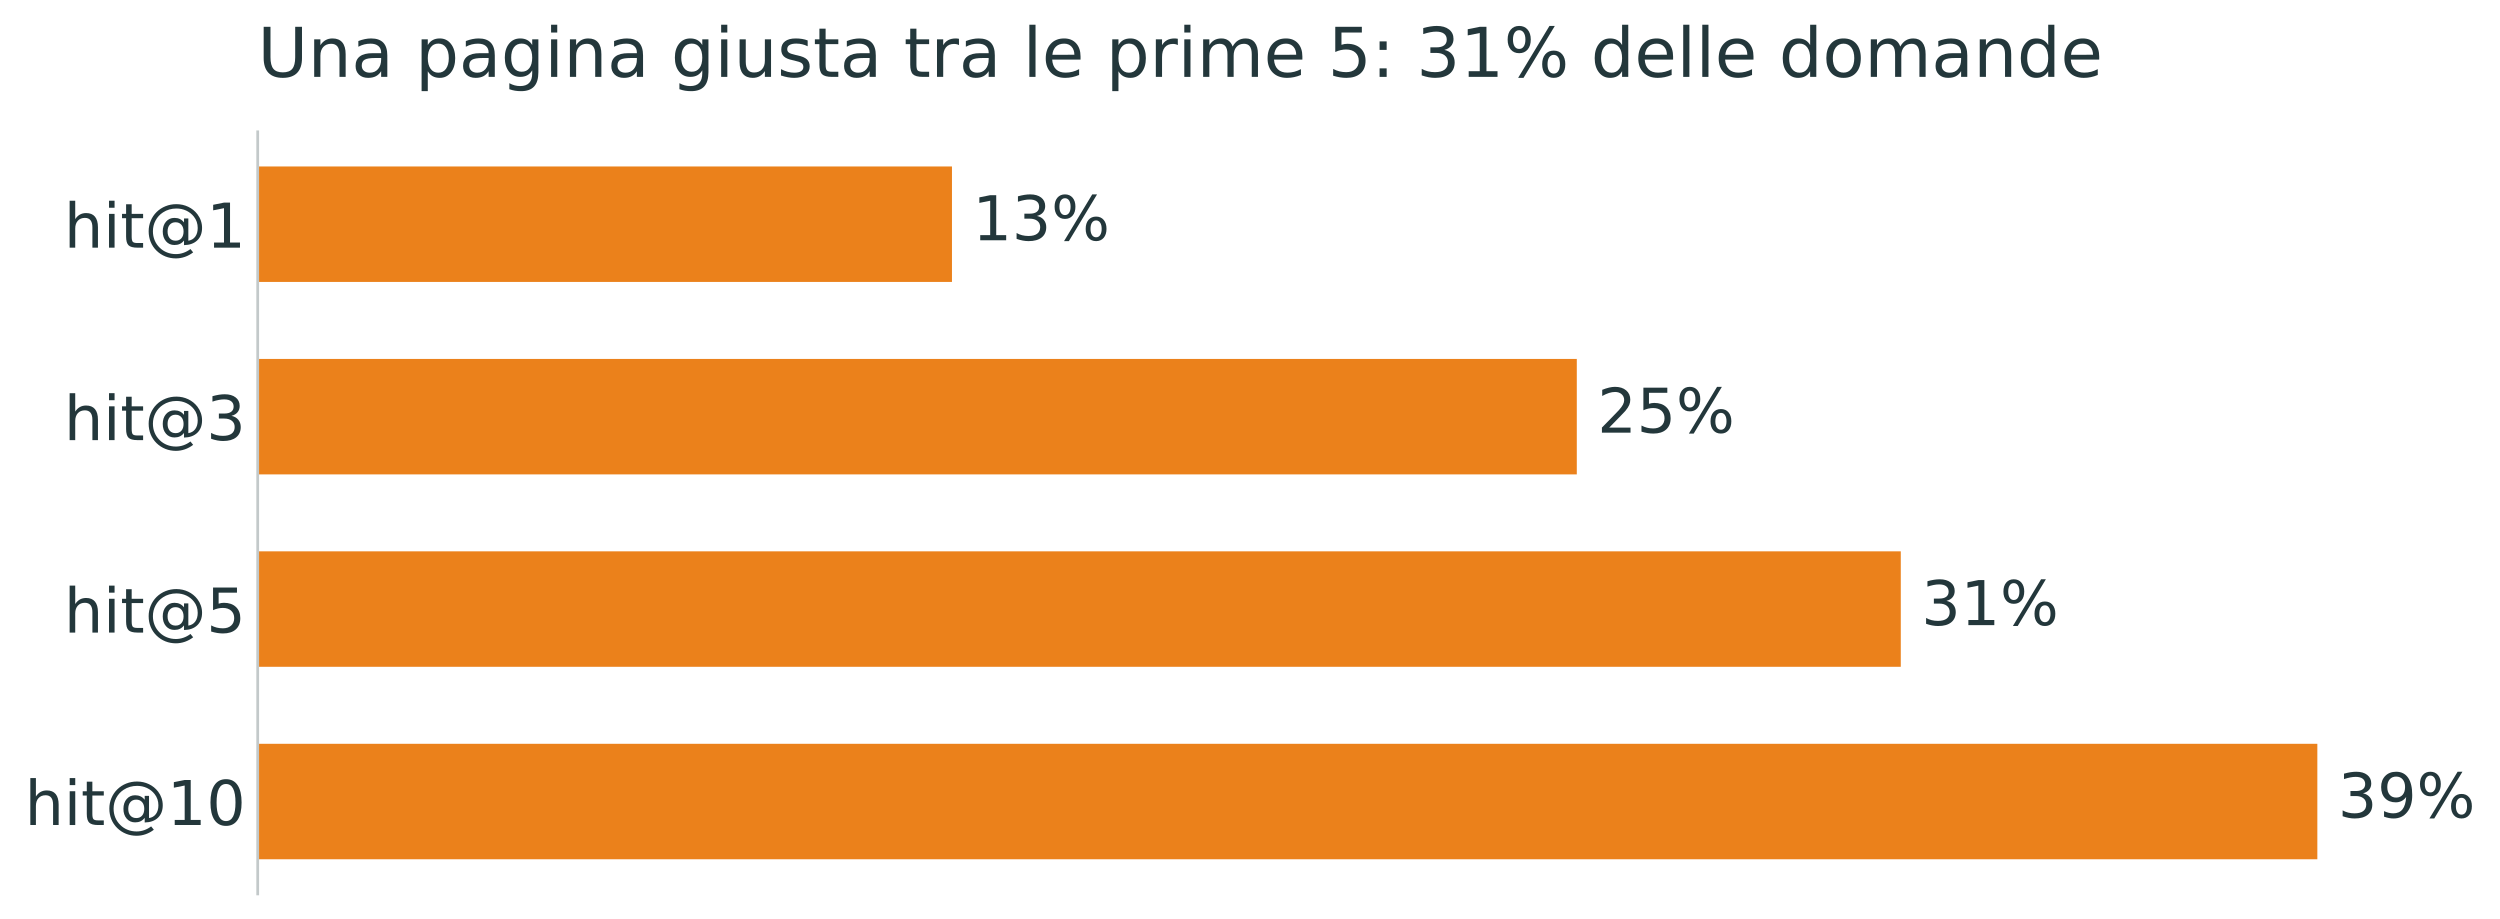
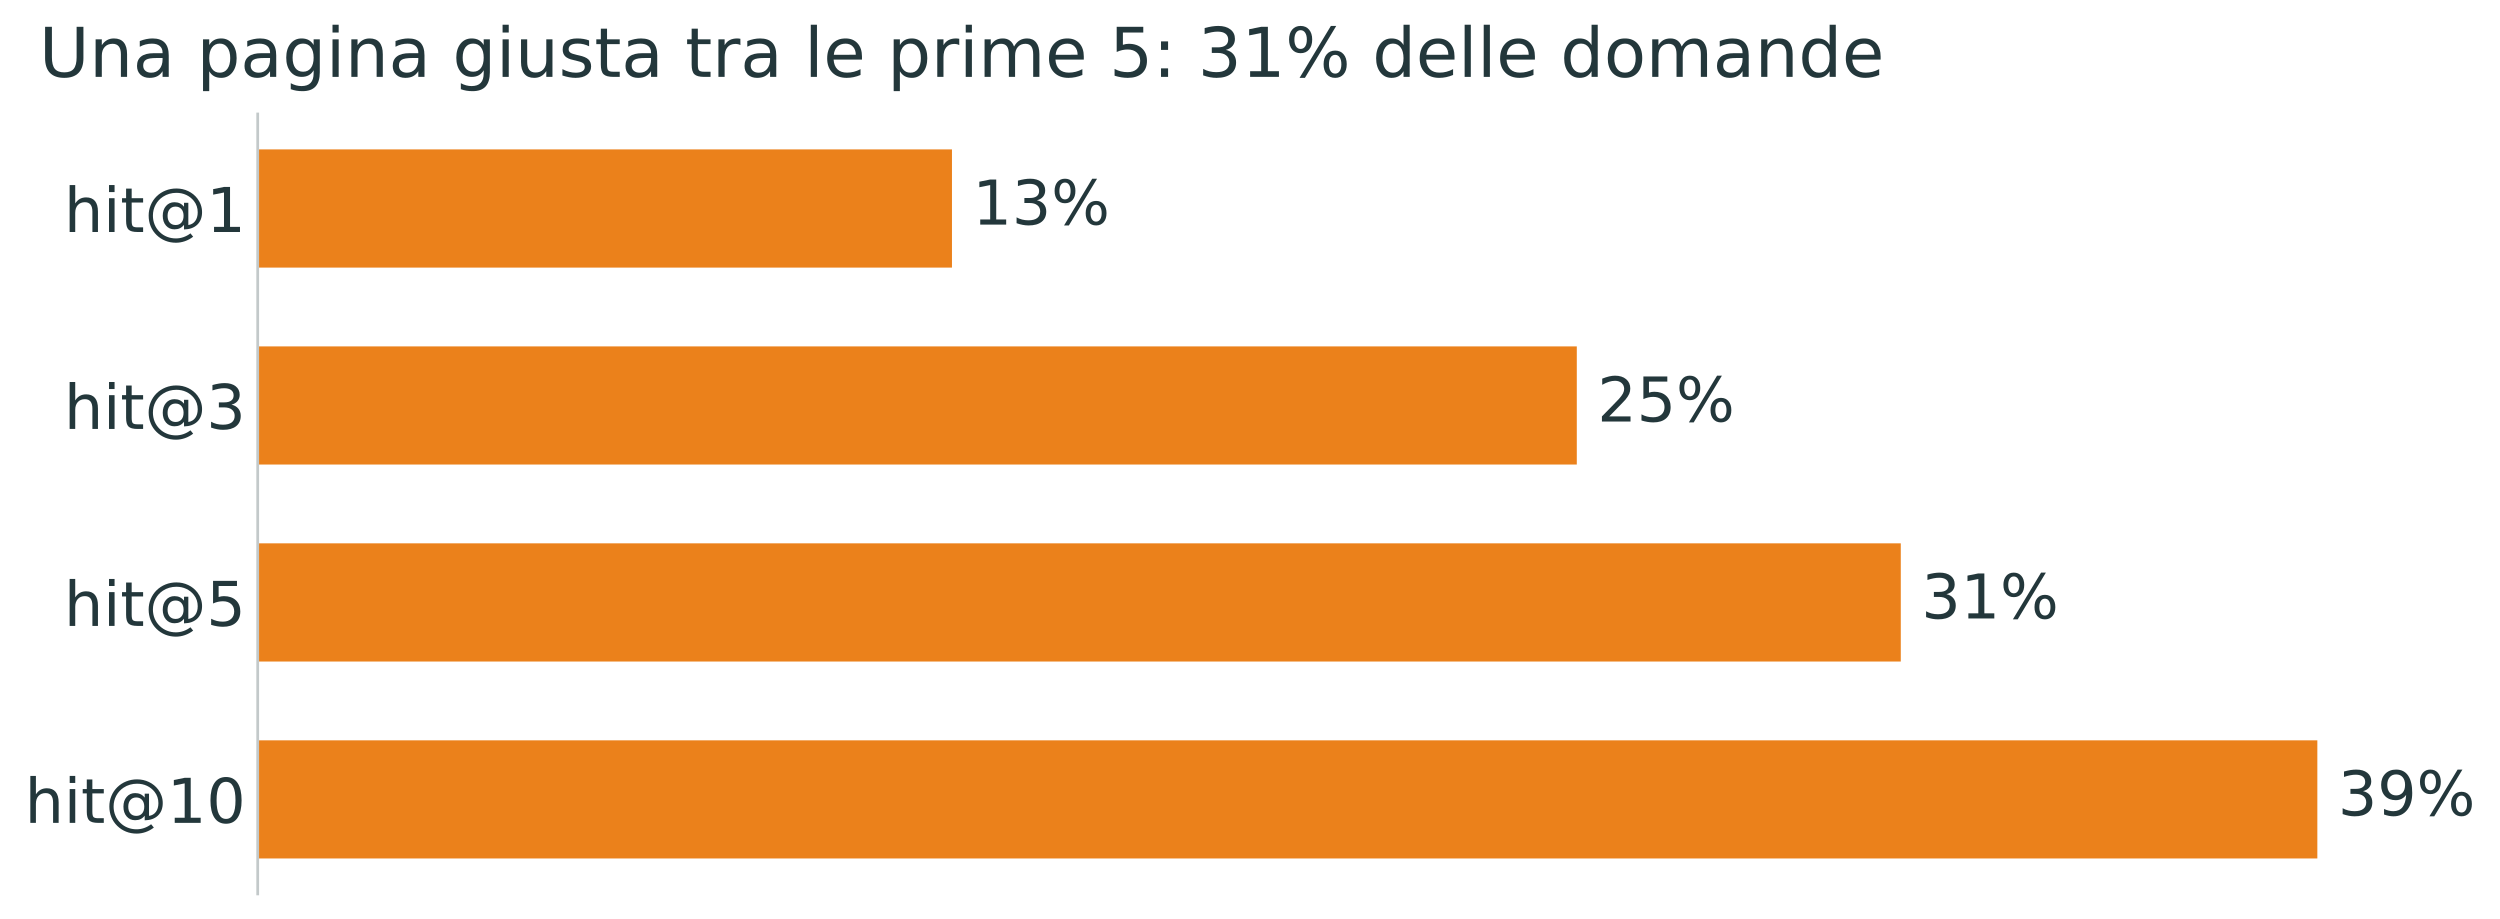
<svg xmlns="http://www.w3.org/2000/svg" xmlns:xlink="http://www.w3.org/1999/xlink" width="728.244pt" height="267.6pt" viewBox="0 0 728.244 267.6" version="1.1">
  <defs>
    <style type="text/css">*{stroke-linejoin: round; stroke-linecap: butt}</style>
  </defs>
  <g id="figure_1">
    <g id="patch_1">
      <path d="M 0 267.6  L 728.244 267.6  L 728.244 0  L 0 0  L 0 267.6  z " style="fill: none" />
    </g>
    <g id="axes_1">
      <g id="patch_2">
-         <path d="M 75.07 260.4  L 705.034 260.4  L 705.034 38.397  L 75.07 38.397  L 75.07 260.4  z " style="fill: none" />
+         <path d="M 75.07 260.4  L 705.034 260.4  L 705.034 33.202  L 75.07 33.202  L 75.07 260.4  z " style="fill: none" />
      </g>
      <g id="patch_3">
-         <path d="M 75.07 48.488  L 277.306 48.488  L 277.306 82.125  L 75.07 82.125  z " clip-path="url(#p93d5235fb7)" style="fill: #eb811b" />
+         <path d="M 75.07 43.529  L 277.306 43.529  L 277.306 77.953  L 75.07 77.953  z " clip-path="url(#p73df238c84)" style="fill: #eb811b" />
      </g>
      <g id="patch_4">
-         <path d="M 75.07 104.549  L 459.318 104.549  L 459.318 138.186  L 75.07 138.186  z " clip-path="url(#p93d5235fb7)" style="fill: #eb811b" />
+         <path d="M 75.07 100.902  L 459.318 100.902  L 459.318 135.326  L 75.07 135.326  z " clip-path="url(#p73df238c84)" style="fill: #eb811b" />
      </g>
      <g id="patch_5">
-         <path d="M 75.07 160.61  L 553.694 160.61  L 553.694 194.247  L 75.07 194.247  z " clip-path="url(#p93d5235fb7)" style="fill: #eb811b" />
+         <path d="M 75.07 158.275  L 553.694 158.275  L 553.694 192.699  L 75.07 192.699  z " clip-path="url(#p73df238c84)" style="fill: #eb811b" />
      </g>
      <g id="patch_6">
-         <path d="M 75.07 216.672  L 675.036 216.672  L 675.036 250.308  L 75.07 250.308  z " clip-path="url(#p93d5235fb7)" style="fill: #eb811b" />
+         <path d="M 75.07 215.649  L 675.036 215.649  L 675.036 250.072  L 75.07 250.072  z " clip-path="url(#p73df238c84)" style="fill: #eb811b" />
      </g>
      <g id="matplotlib.axis_1">
        <g id="ytick_1">
          <g id="line2d_1" />
          <g id="text_1">
-             <g style="fill: #23373b" transform="translate(18.6525 72.14488) scale(0.18 -0.18)">
+             <g style="fill: #23373b" transform="translate(18.6525 67.57972) scale(0.18 -0.18)">
              <defs>
                <path id="DejaVuSans-4b" d="M 3513 2113  L 3513 0  L 2938 0  L 2938 2094  Q 2938 2591 2744 2837  Q 2550 3084 2163 3084  Q 1697 3084 1428 2787  Q 1159 2491 1159 1978  L 1159 0  L 581 0  L 581 4863  L 1159 4863  L 1159 2956  Q 1366 3272 1645 3428  Q 1925 3584 2291 3584  Q 2894 3584 3203 3211  Q 3513 2838 3513 2113  z " transform="scale(0.015625)" />
                <path id="DejaVuSans-4c" d="M 603 3500  L 1178 3500  L 1178 0  L 603 0  L 603 3500  z M 603 4863  L 1178 4863  L 1178 4134  L 603 4134  L 603 4863  z " transform="scale(0.015625)" />
                <path id="DejaVuSans-57" d="M 1172 4494  L 1172 3500  L 2356 3500  L 2356 3053  L 1172 3053  L 1172 1153  Q 1172 725 1289 603  Q 1406 481 1766 481  L 2356 481  L 2356 0  L 1766 0  Q 1100 0 847 248  Q 594 497 594 1153  L 594 3053  L 172 3053  L 172 3500  L 594 3500  L 594 4494  L 1172 4494  z " transform="scale(0.015625)" />
                <path id="DejaVuSans-23" d="M 2381 1678  Q 2381 1231 2603 976  Q 2825 722 3213 722  Q 3597 722 3817 978  Q 4038 1234 4038 1678  Q 4038 2116 3813 2373  Q 3588 2631 3206 2631  Q 2828 2631 2604 2375  Q 2381 2119 2381 1678  z M 4084 744  Q 3897 503 3655 389  Q 3413 275 3091 275  Q 2553 275 2217 664  Q 1881 1053 1881 1678  Q 1881 2303 2218 2693  Q 2556 3084 3091 3084  Q 3413 3084 3656 2967  Q 3900 2850 4084 2613  L 4084 3022  L 4531 3022  L 4531 722  Q 4988 791 5245 1139  Q 5503 1488 5503 2041  Q 5503 2375 5404 2669  Q 5306 2963 5106 3213  Q 4781 3622 4314 3839  Q 3847 4056 3297 4056  Q 2913 4056 2559 3954  Q 2206 3853 1906 3653  Q 1416 3334 1139 2817  Q 863 2300 863 1697  Q 863 1200 1042 765  Q 1222 331 1563 0  Q 1891 -325 2322 -495  Q 2753 -666 3244 -666  Q 3647 -666 4036 -530  Q 4425 -394 4750 -141  L 5031 -488  Q 4641 -791 4180 -952  Q 3719 -1113 3244 -1113  Q 2666 -1113 2153 -908  Q 1641 -703 1241 -313  Q 841 78 631 592  Q 422 1106 422 1697  Q 422 2266 634 2781  Q 847 3297 1241 3688  Q 1644 4084 2172 4295  Q 2700 4506 3291 4506  Q 3953 4506 4520 4234  Q 5088 3963 5472 3463  Q 5706 3156 5829 2797  Q 5953 2438 5953 2053  Q 5953 1231 5456 756  Q 4959 281 4084 263  L 4084 744  z " transform="scale(0.015625)" />
                <path id="DejaVuSans-14" d="M 794 531  L 1825 531  L 1825 4091  L 703 3866  L 703 4441  L 1819 4666  L 2450 4666  L 2450 531  L 3481 531  L 3481 0  L 794 0  L 794 531  z " transform="scale(0.015625)" />
              </defs>
              <use xlink:href="#DejaVuSans-4b" />
              <use xlink:href="#DejaVuSans-4c" transform="translate(63.375 0)" />
              <use xlink:href="#DejaVuSans-57" transform="translate(91.15625 0)" />
              <use xlink:href="#DejaVuSans-23" transform="translate(130.3594 0)" />
              <use xlink:href="#DejaVuSans-14" transform="translate(230.3594 0)" />
            </g>
          </g>
        </g>
        <g id="ytick_2">
          <g id="line2d_2" />
          <g id="text_2">
-             <g style="fill: #23373b" transform="translate(18.6525 128.2062) scale(0.18 -0.18)">
+             <g style="fill: #23373b" transform="translate(18.6525 124.9528) scale(0.18 -0.18)">
              <defs>
                <path id="DejaVuSans-16" d="M 2597 2516  Q 3050 2419 3304 2112  Q 3559 1806 3559 1356  Q 3559 666 3084 287  Q 2609 -91 1734 -91  Q 1441 -91 1130 -33  Q 819 25 488 141  L 488 750  Q 750 597 1062 519  Q 1375 441 1716 441  Q 2309 441 2620 675  Q 2931 909 2931 1356  Q 2931 1769 2642 2001  Q 2353 2234 1838 2234  L 1294 2234  L 1294 2753  L 1863 2753  Q 2328 2753 2575 2939  Q 2822 3125 2822 3475  Q 2822 3834 2567 4026  Q 2313 4219 1838 4219  Q 1578 4219 1281 4162  Q 984 4106 628 3988  L 628 4550  Q 988 4650 1302 4700  Q 1616 4750 1894 4750  Q 2613 4750 3031 4423  Q 3450 4097 3450 3541  Q 3450 3153 3228 2886  Q 3006 2619 2597 2516  z " transform="scale(0.015625)" />
              </defs>
              <use xlink:href="#DejaVuSans-4b" />
              <use xlink:href="#DejaVuSans-4c" transform="translate(63.375 0)" />
              <use xlink:href="#DejaVuSans-57" transform="translate(91.15625 0)" />
              <use xlink:href="#DejaVuSans-23" transform="translate(130.3594 0)" />
              <use xlink:href="#DejaVuSans-16" transform="translate(230.3594 0)" />
            </g>
          </g>
        </g>
        <g id="ytick_3">
          <g id="line2d_3" />
          <g id="text_3">
-             <g style="fill: #23373b" transform="translate(18.6525 184.2674) scale(0.18 -0.18)">
+             <g style="fill: #23373b" transform="translate(18.6525 182.3259) scale(0.18 -0.18)">
              <defs>
                <path id="DejaVuSans-18" d="M 691 4666  L 3169 4666  L 3169 4134  L 1269 4134  L 1269 2991  Q 1406 3038 1543 3061  Q 1681 3084 1819 3084  Q 2600 3084 3056 2656  Q 3513 2228 3513 1497  Q 3513 744 3044 326  Q 2575 -91 1722 -91  Q 1428 -91 1123 -41  Q 819 9 494 109  L 494 744  Q 775 591 1075 516  Q 1375 441 1709 441  Q 2250 441 2565 725  Q 2881 1009 2881 1497  Q 2881 1984 2565 2268  Q 2250 2553 1709 2553  Q 1456 2553 1204 2497  Q 953 2441 691 2322  L 691 4666  z " transform="scale(0.015625)" />
              </defs>
              <use xlink:href="#DejaVuSans-4b" />
              <use xlink:href="#DejaVuSans-4c" transform="translate(63.375 0)" />
              <use xlink:href="#DejaVuSans-57" transform="translate(91.15625 0)" />
              <use xlink:href="#DejaVuSans-23" transform="translate(130.3594 0)" />
              <use xlink:href="#DejaVuSans-18" transform="translate(230.3594 0)" />
            </g>
          </g>
        </g>
        <g id="ytick_4">
          <g id="line2d_4" />
          <g id="text_4">
-             <g style="fill: #23373b" transform="translate(7.2 240.3287) scale(0.18 -0.18)">
+             <g style="fill: #23373b" transform="translate(7.2 239.699) scale(0.18 -0.18)">
              <defs>
                <path id="DejaVuSans-13" d="M 2034 4250  Q 1547 4250 1301 3770  Q 1056 3291 1056 2328  Q 1056 1369 1301 889  Q 1547 409 2034 409  Q 2525 409 2770 889  Q 3016 1369 3016 2328  Q 3016 3291 2770 3770  Q 2525 4250 2034 4250  z M 2034 4750  Q 2819 4750 3233 4129  Q 3647 3509 3647 2328  Q 3647 1150 3233 529  Q 2819 -91 2034 -91  Q 1250 -91 836 529  Q 422 1150 422 2328  Q 422 3509 836 4129  Q 1250 4750 2034 4750  z " transform="scale(0.015625)" />
              </defs>
              <use xlink:href="#DejaVuSans-4b" />
              <use xlink:href="#DejaVuSans-4c" transform="translate(63.375 0)" />
              <use xlink:href="#DejaVuSans-57" transform="translate(91.15625 0)" />
              <use xlink:href="#DejaVuSans-23" transform="translate(130.3594 0)" />
              <use xlink:href="#DejaVuSans-14" transform="translate(230.3594 0)" />
              <use xlink:href="#DejaVuSans-13" transform="translate(293.9844 0)" />
            </g>
          </g>
        </g>
      </g>
      <g id="patch_7">
-         <path d="M 75.07 260.4  L 75.07 38.397  " style="fill: none; stroke: #c3c9ca; stroke-width: 0.8; stroke-linejoin: miter; stroke-linecap: square" />
+         <path d="M 75.07 260.4  L 75.07 33.202  " style="fill: none; stroke: #c3c9ca; stroke-width: 0.8; stroke-linejoin: miter; stroke-linecap: square" />
      </g>
      <g id="text_5">
-         <g style="fill: #23373b" transform="translate(283.3055 69.98207) scale(0.18 -0.18)">
+         <g style="fill: #23373b" transform="translate(283.3055 65.41691) scale(0.18 -0.18)">
          <defs>
            <path id="DejaVuSans-8" d="M 4653 2053  Q 4381 2053 4226 1822  Q 4072 1591 4072 1178  Q 4072 772 4226 539  Q 4381 306 4653 306  Q 4919 306 5073 539  Q 5228 772 5228 1178  Q 5228 1588 5073 1820  Q 4919 2053 4653 2053  z M 4653 2450  Q 5147 2450 5437 2106  Q 5728 1763 5728 1178  Q 5728 594 5436 251  Q 5144 -91 4653 -91  Q 4153 -91 3862 251  Q 3572 594 3572 1178  Q 3572 1766 3864 2108  Q 4156 2450 4653 2450  z M 1428 4353  Q 1159 4353 1004 4120  Q 850 3888 850 3481  Q 850 3069 1003 2837  Q 1156 2606 1428 2606  Q 1700 2606 1854 2837  Q 2009 3069 2009 3481  Q 2009 3884 1853 4118  Q 1697 4353 1428 4353  z M 4250 4750  L 4750 4750  L 1831 -91  L 1331 -91  L 4250 4750  z M 1428 4750  Q 1922 4750 2215 4408  Q 2509 4066 2509 3481  Q 2509 2891 2217 2550  Q 1925 2209 1428 2209  Q 931 2209 642 2551  Q 353 2894 353 3481  Q 353 4063 643 4406  Q 934 4750 1428 4750  z " transform="scale(0.015625)" />
          </defs>
          <use xlink:href="#DejaVuSans-14" />
          <use xlink:href="#DejaVuSans-16" transform="translate(63.625 0)" />
          <use xlink:href="#DejaVuSans-8" transform="translate(127.25 0)" />
        </g>
      </g>
      <g id="text_6">
-         <g style="fill: #23373b" transform="translate(465.3177 126.0433) scale(0.18 -0.18)">
+         <g style="fill: #23373b" transform="translate(465.3177 122.79) scale(0.18 -0.18)">
          <defs>
            <path id="DejaVuSans-15" d="M 1228 531  L 3431 531  L 3431 0  L 469 0  L 469 531  Q 828 903 1448 1529  Q 2069 2156 2228 2338  Q 2531 2678 2651 2914  Q 2772 3150 2772 3378  Q 2772 3750 2511 3984  Q 2250 4219 1831 4219  Q 1534 4219 1204 4116  Q 875 4013 500 3803  L 500 4441  Q 881 4594 1212 4672  Q 1544 4750 1819 4750  Q 2544 4750 2975 4387  Q 3406 4025 3406 3419  Q 3406 3131 3298 2873  Q 3191 2616 2906 2266  Q 2828 2175 2409 1742  Q 1991 1309 1228 531  z " transform="scale(0.015625)" />
          </defs>
          <use xlink:href="#DejaVuSans-15" />
          <use xlink:href="#DejaVuSans-18" transform="translate(63.625 0)" />
          <use xlink:href="#DejaVuSans-8" transform="translate(127.25 0)" />
        </g>
      </g>
      <g id="text_7">
-         <g style="fill: #23373b" transform="translate(559.6945 182.1046) scale(0.18 -0.18)">
+         <g style="fill: #23373b" transform="translate(559.6945 180.1631) scale(0.18 -0.18)">
          <use xlink:href="#DejaVuSans-16" />
          <use xlink:href="#DejaVuSans-14" transform="translate(63.625 0)" />
          <use xlink:href="#DejaVuSans-8" transform="translate(127.25 0)" />
        </g>
      </g>
      <g id="text_8">
-         <g style="fill: #23373b" transform="translate(681.0359 238.1659) scale(0.18 -0.18)">
+         <g style="fill: #23373b" transform="translate(681.0359 237.5362) scale(0.18 -0.18)">
          <defs>
            <path id="DejaVuSans-1c" d="M 703 97  L 703 672  Q 941 559 1184 500  Q 1428 441 1663 441  Q 2288 441 2617 861  Q 2947 1281 2994 2138  Q 2813 1869 2534 1725  Q 2256 1581 1919 1581  Q 1219 1581 811 2004  Q 403 2428 403 3163  Q 403 3881 828 4315  Q 1253 4750 1959 4750  Q 2769 4750 3195 4129  Q 3622 3509 3622 2328  Q 3622 1225 3098 567  Q 2575 -91 1691 -91  Q 1453 -91 1209 -44  Q 966 3 703 97  z M 1959 2075  Q 2384 2075 2632 2365  Q 2881 2656 2881 3163  Q 2881 3666 2632 3958  Q 2384 4250 1959 4250  Q 1534 4250 1286 3958  Q 1038 3666 1038 3163  Q 1038 2656 1286 2365  Q 1534 2075 1959 2075  z " transform="scale(0.015625)" />
          </defs>
          <use xlink:href="#DejaVuSans-16" />
          <use xlink:href="#DejaVuSans-1c" transform="translate(63.625 0)" />
          <use xlink:href="#DejaVuSans-8" transform="translate(127.25 0)" />
        </g>
      </g>
-       <g id="text_9">
-         <g style="fill: #23373b" transform="translate(75.06969 22.39688) scale(0.2 -0.2)">
-           <defs>
-             <path id="DejaVuSans-38" d="M 556 4666  L 1191 4666  L 1191 1831  Q 1191 1081 1462 751  Q 1734 422 2344 422  Q 2950 422 3222 751  Q 3494 1081 3494 1831  L 3494 4666  L 4128 4666  L 4128 1753  Q 4128 841 3676 375  Q 3225 -91 2344 -91  Q 1459 -91 1007 375  Q 556 841 556 1753  L 556 4666  z " transform="scale(0.015625)" />
-             <path id="DejaVuSans-51" d="M 3513 2113  L 3513 0  L 2938 0  L 2938 2094  Q 2938 2591 2744 2837  Q 2550 3084 2163 3084  Q 1697 3084 1428 2787  Q 1159 2491 1159 1978  L 1159 0  L 581 0  L 581 3500  L 1159 3500  L 1159 2956  Q 1366 3272 1645 3428  Q 1925 3584 2291 3584  Q 2894 3584 3203 3211  Q 3513 2838 3513 2113  z " transform="scale(0.015625)" />
-             <path id="DejaVuSans-44" d="M 2194 1759  Q 1497 1759 1228 1600  Q 959 1441 959 1056  Q 959 750 1161 570  Q 1363 391 1709 391  Q 2188 391 2477 730  Q 2766 1069 2766 1631  L 2766 1759  L 2194 1759  z M 3341 1997  L 3341 0  L 2766 0  L 2766 531  Q 2569 213 2275 61  Q 1981 -91 1556 -91  Q 1019 -91 701 211  Q 384 513 384 1019  Q 384 1609 779 1909  Q 1175 2209 1959 2209  L 2766 2209  L 2766 2266  Q 2766 2663 2505 2880  Q 2244 3097 1772 3097  Q 1472 3097 1187 3025  Q 903 2953 641 2809  L 641 3341  Q 956 3463 1253 3523  Q 1550 3584 1831 3584  Q 2591 3584 2966 3190  Q 3341 2797 3341 1997  z " transform="scale(0.015625)" />
-             <path id="DejaVuSans-3" transform="scale(0.015625)" />
-             <path id="DejaVuSans-53" d="M 1159 525  L 1159 -1331  L 581 -1331  L 581 3500  L 1159 3500  L 1159 2969  Q 1341 3281 1617 3432  Q 1894 3584 2278 3584  Q 2916 3584 3314 3078  Q 3713 2572 3713 1747  Q 3713 922 3314 415  Q 2916 -91 2278 -91  Q 1894 -91 1617 61  Q 1341 213 1159 525  z M 3116 1747  Q 3116 2381 2855 2742  Q 2594 3103 2138 3103  Q 1681 3103 1420 2742  Q 1159 2381 1159 1747  Q 1159 1113 1420 752  Q 1681 391 2138 391  Q 2594 391 2855 752  Q 3116 1113 3116 1747  z " transform="scale(0.015625)" />
-             <path id="DejaVuSans-4a" d="M 2906 1791  Q 2906 2416 2648 2759  Q 2391 3103 1925 3103  Q 1463 3103 1205 2759  Q 947 2416 947 1791  Q 947 1169 1205 825  Q 1463 481 1925 481  Q 2391 481 2648 825  Q 2906 1169 2906 1791  z M 3481 434  Q 3481 -459 3084 -895  Q 2688 -1331 1869 -1331  Q 1566 -1331 1297 -1286  Q 1028 -1241 775 -1147  L 775 -588  Q 1028 -725 1275 -790  Q 1522 -856 1778 -856  Q 2344 -856 2625 -561  Q 2906 -266 2906 331  L 2906 616  Q 2728 306 2450 153  Q 2172 0 1784 0  Q 1141 0 747 490  Q 353 981 353 1791  Q 353 2603 747 3093  Q 1141 3584 1784 3584  Q 2172 3584 2450 3431  Q 2728 3278 2906 2969  L 2906 3500  L 3481 3500  L 3481 434  z " transform="scale(0.015625)" />
-             <path id="DejaVuSans-58" d="M 544 1381  L 544 3500  L 1119 3500  L 1119 1403  Q 1119 906 1312 657  Q 1506 409 1894 409  Q 2359 409 2629 706  Q 2900 1003 2900 1516  L 2900 3500  L 3475 3500  L 3475 0  L 2900 0  L 2900 538  Q 2691 219 2414 64  Q 2138 -91 1772 -91  Q 1169 -91 856 284  Q 544 659 544 1381  z M 1991 3584  L 1991 3584  z " transform="scale(0.015625)" />
-             <path id="DejaVuSans-56" d="M 2834 3397  L 2834 2853  Q 2591 2978 2328 3040  Q 2066 3103 1784 3103  Q 1356 3103 1142 2972  Q 928 2841 928 2578  Q 928 2378 1081 2264  Q 1234 2150 1697 2047  L 1894 2003  Q 2506 1872 2764 1633  Q 3022 1394 3022 966  Q 3022 478 2636 193  Q 2250 -91 1575 -91  Q 1294 -91 989 -36  Q 684 19 347 128  L 347 722  Q 666 556 975 473  Q 1284 391 1588 391  Q 1994 391 2212 530  Q 2431 669 2431 922  Q 2431 1156 2273 1281  Q 2116 1406 1581 1522  L 1381 1569  Q 847 1681 609 1914  Q 372 2147 372 2553  Q 372 3047 722 3315  Q 1072 3584 1716 3584  Q 2034 3584 2315 3537  Q 2597 3491 2834 3397  z " transform="scale(0.015625)" />
-             <path id="DejaVuSans-55" d="M 2631 2963  Q 2534 3019 2420 3045  Q 2306 3072 2169 3072  Q 1681 3072 1420 2755  Q 1159 2438 1159 1844  L 1159 0  L 581 0  L 581 3500  L 1159 3500  L 1159 2956  Q 1341 3275 1631 3429  Q 1922 3584 2338 3584  Q 2397 3584 2469 3576  Q 2541 3569 2628 3553  L 2631 2963  z " transform="scale(0.015625)" />
-             <path id="DejaVuSans-4f" d="M 603 4863  L 1178 4863  L 1178 0  L 603 0  L 603 4863  z " transform="scale(0.015625)" />
-             <path id="DejaVuSans-48" d="M 3597 1894  L 3597 1613  L 953 1613  Q 991 1019 1311 708  Q 1631 397 2203 397  Q 2534 397 2845 478  Q 3156 559 3463 722  L 3463 178  Q 3153 47 2828 -22  Q 2503 -91 2169 -91  Q 1331 -91 842 396  Q 353 884 353 1716  Q 353 2575 817 3079  Q 1281 3584 2069 3584  Q 2775 3584 3186 3129  Q 3597 2675 3597 1894  z M 3022 2063  Q 3016 2534 2758 2815  Q 2500 3097 2075 3097  Q 1594 3097 1305 2825  Q 1016 2553 972 2059  L 3022 2063  z " transform="scale(0.015625)" />
-             <path id="DejaVuSans-50" d="M 3328 2828  Q 3544 3216 3844 3400  Q 4144 3584 4550 3584  Q 5097 3584 5394 3201  Q 5691 2819 5691 2113  L 5691 0  L 5113 0  L 5113 2094  Q 5113 2597 4934 2840  Q 4756 3084 4391 3084  Q 3944 3084 3684 2787  Q 3425 2491 3425 1978  L 3425 0  L 2847 0  L 2847 2094  Q 2847 2600 2669 2842  Q 2491 3084 2119 3084  Q 1678 3084 1418 2786  Q 1159 2488 1159 1978  L 1159 0  L 581 0  L 581 3500  L 1159 3500  L 1159 2956  Q 1356 3278 1631 3431  Q 1906 3584 2284 3584  Q 2666 3584 2933 3390  Q 3200 3197 3328 2828  z " transform="scale(0.015625)" />
-             <path id="DejaVuSans-1d" d="M 750 794  L 1409 794  L 1409 0  L 750 0  L 750 794  z M 750 3309  L 1409 3309  L 1409 2516  L 750 2516  L 750 3309  z " transform="scale(0.015625)" />
-             <path id="DejaVuSans-47" d="M 2906 2969  L 2906 4863  L 3481 4863  L 3481 0  L 2906 0  L 2906 525  Q 2725 213 2448 61  Q 2172 -91 1784 -91  Q 1150 -91 751 415  Q 353 922 353 1747  Q 353 2572 751 3078  Q 1150 3584 1784 3584  Q 2172 3584 2448 3432  Q 2725 3281 2906 2969  z M 947 1747  Q 947 1113 1208 752  Q 1469 391 1925 391  Q 2381 391 2643 752  Q 2906 1113 2906 1747  Q 2906 2381 2643 2742  Q 2381 3103 1925 3103  Q 1469 3103 1208 2742  Q 947 2381 947 1747  z " transform="scale(0.015625)" />
-             <path id="DejaVuSans-52" d="M 1959 3097  Q 1497 3097 1228 2736  Q 959 2375 959 1747  Q 959 1119 1226 758  Q 1494 397 1959 397  Q 2419 397 2687 759  Q 2956 1122 2956 1747  Q 2956 2369 2687 2733  Q 2419 3097 1959 3097  z M 1959 3584  Q 2709 3584 3137 3096  Q 3566 2609 3566 1747  Q 3566 888 3137 398  Q 2709 -91 1959 -91  Q 1206 -91 779 398  Q 353 888 353 1747  Q 353 2609 779 3096  Q 1206 3584 1959 3584  z " transform="scale(0.015625)" />
-           </defs>
-           <use xlink:href="#DejaVuSans-38" />
-           <use xlink:href="#DejaVuSans-51" transform="translate(73.1875 0)" />
-           <use xlink:href="#DejaVuSans-44" transform="translate(136.5625 0)" />
-           <use xlink:href="#DejaVuSans-3" transform="translate(197.8438 0)" />
-           <use xlink:href="#DejaVuSans-53" transform="translate(229.625 0)" />
-           <use xlink:href="#DejaVuSans-44" transform="translate(293.1094 0)" />
-           <use xlink:href="#DejaVuSans-4a" transform="translate(354.3906 0)" />
-           <use xlink:href="#DejaVuSans-4c" transform="translate(417.875 0)" />
-           <use xlink:href="#DejaVuSans-51" transform="translate(445.6562 0)" />
-           <use xlink:href="#DejaVuSans-44" transform="translate(509.0312 0)" />
-           <use xlink:href="#DejaVuSans-3" transform="translate(570.3125 0)" />
-           <use xlink:href="#DejaVuSans-4a" transform="translate(602.0938 0)" />
-           <use xlink:href="#DejaVuSans-4c" transform="translate(665.5781 0)" />
-           <use xlink:href="#DejaVuSans-58" transform="translate(693.3594 0)" />
-           <use xlink:href="#DejaVuSans-56" transform="translate(756.7344 0)" />
-           <use xlink:href="#DejaVuSans-57" transform="translate(808.8281 0)" />
-           <use xlink:href="#DejaVuSans-44" transform="translate(848.0312 0)" />
-           <use xlink:href="#DejaVuSans-3" transform="translate(909.3125 0)" />
-           <use xlink:href="#DejaVuSans-57" transform="translate(941.0938 0)" />
-           <use xlink:href="#DejaVuSans-55" transform="translate(980.2969 0)" />
-           <use xlink:href="#DejaVuSans-44" transform="translate(1021.406 0)" />
-           <use xlink:href="#DejaVuSans-3" transform="translate(1082.688 0)" />
-           <use xlink:href="#DejaVuSans-4f" transform="translate(1114.469 0)" />
-           <use xlink:href="#DejaVuSans-48" transform="translate(1142.25 0)" />
-           <use xlink:href="#DejaVuSans-3" transform="translate(1203.781 0)" />
-           <use xlink:href="#DejaVuSans-53" transform="translate(1235.562 0)" />
-           <use xlink:href="#DejaVuSans-55" transform="translate(1299.047 0)" />
-           <use xlink:href="#DejaVuSans-4c" transform="translate(1340.156 0)" />
-           <use xlink:href="#DejaVuSans-50" transform="translate(1367.938 0)" />
-           <use xlink:href="#DejaVuSans-48" transform="translate(1465.344 0)" />
-           <use xlink:href="#DejaVuSans-3" transform="translate(1526.875 0)" />
-           <use xlink:href="#DejaVuSans-18" transform="translate(1558.656 0)" />
-           <use xlink:href="#DejaVuSans-1d" transform="translate(1622.281 0)" />
-           <use xlink:href="#DejaVuSans-3" transform="translate(1655.969 0)" />
-           <use xlink:href="#DejaVuSans-16" transform="translate(1687.75 0)" />
-           <use xlink:href="#DejaVuSans-14" transform="translate(1751.375 0)" />
-           <use xlink:href="#DejaVuSans-8" transform="translate(1815 0)" />
-           <use xlink:href="#DejaVuSans-3" transform="translate(1910.016 0)" />
-           <use xlink:href="#DejaVuSans-47" transform="translate(1941.797 0)" />
-           <use xlink:href="#DejaVuSans-48" transform="translate(2005.281 0)" />
-           <use xlink:href="#DejaVuSans-4f" transform="translate(2066.812 0)" />
-           <use xlink:href="#DejaVuSans-4f" transform="translate(2094.594 0)" />
-           <use xlink:href="#DejaVuSans-48" transform="translate(2122.375 0)" />
-           <use xlink:href="#DejaVuSans-3" transform="translate(2183.906 0)" />
-           <use xlink:href="#DejaVuSans-47" transform="translate(2215.688 0)" />
-           <use xlink:href="#DejaVuSans-52" transform="translate(2279.172 0)" />
-           <use xlink:href="#DejaVuSans-50" transform="translate(2340.359 0)" />
-           <use xlink:href="#DejaVuSans-44" transform="translate(2437.766 0)" />
-           <use xlink:href="#DejaVuSans-51" transform="translate(2499.047 0)" />
-           <use xlink:href="#DejaVuSans-47" transform="translate(2562.422 0)" />
-           <use xlink:href="#DejaVuSans-48" transform="translate(2625.906 0)" />
-         </g>
+     </g>
+     <g id="text_9">
+       <g style="fill: #23373b" transform="translate(11.39976 22.39688) scale(0.2 -0.2)">
+         <defs>
+           <path id="DejaVuSans-38" d="M 556 4666  L 1191 4666  L 1191 1831  Q 1191 1081 1462 751  Q 1734 422 2344 422  Q 2950 422 3222 751  Q 3494 1081 3494 1831  L 3494 4666  L 4128 4666  L 4128 1753  Q 4128 841 3676 375  Q 3225 -91 2344 -91  Q 1459 -91 1007 375  Q 556 841 556 1753  L 556 4666  z " transform="scale(0.015625)" />
+           <path id="DejaVuSans-51" d="M 3513 2113  L 3513 0  L 2938 0  L 2938 2094  Q 2938 2591 2744 2837  Q 2550 3084 2163 3084  Q 1697 3084 1428 2787  Q 1159 2491 1159 1978  L 1159 0  L 581 0  L 581 3500  L 1159 3500  L 1159 2956  Q 1366 3272 1645 3428  Q 1925 3584 2291 3584  Q 2894 3584 3203 3211  Q 3513 2838 3513 2113  z " transform="scale(0.015625)" />
+           <path id="DejaVuSans-44" d="M 2194 1759  Q 1497 1759 1228 1600  Q 959 1441 959 1056  Q 959 750 1161 570  Q 1363 391 1709 391  Q 2188 391 2477 730  Q 2766 1069 2766 1631  L 2766 1759  L 2194 1759  z M 3341 1997  L 3341 0  L 2766 0  L 2766 531  Q 2569 213 2275 61  Q 1981 -91 1556 -91  Q 1019 -91 701 211  Q 384 513 384 1019  Q 384 1609 779 1909  Q 1175 2209 1959 2209  L 2766 2209  L 2766 2266  Q 2766 2663 2505 2880  Q 2244 3097 1772 3097  Q 1472 3097 1187 3025  Q 903 2953 641 2809  L 641 3341  Q 956 3463 1253 3523  Q 1550 3584 1831 3584  Q 2591 3584 2966 3190  Q 3341 2797 3341 1997  z " transform="scale(0.015625)" />
+           <path id="DejaVuSans-3" transform="scale(0.015625)" />
+           <path id="DejaVuSans-53" d="M 1159 525  L 1159 -1331  L 581 -1331  L 581 3500  L 1159 3500  L 1159 2969  Q 1341 3281 1617 3432  Q 1894 3584 2278 3584  Q 2916 3584 3314 3078  Q 3713 2572 3713 1747  Q 3713 922 3314 415  Q 2916 -91 2278 -91  Q 1894 -91 1617 61  Q 1341 213 1159 525  z M 3116 1747  Q 3116 2381 2855 2742  Q 2594 3103 2138 3103  Q 1681 3103 1420 2742  Q 1159 2381 1159 1747  Q 1159 1113 1420 752  Q 1681 391 2138 391  Q 2594 391 2855 752  Q 3116 1113 3116 1747  z " transform="scale(0.015625)" />
+           <path id="DejaVuSans-4a" d="M 2906 1791  Q 2906 2416 2648 2759  Q 2391 3103 1925 3103  Q 1463 3103 1205 2759  Q 947 2416 947 1791  Q 947 1169 1205 825  Q 1463 481 1925 481  Q 2391 481 2648 825  Q 2906 1169 2906 1791  z M 3481 434  Q 3481 -459 3084 -895  Q 2688 -1331 1869 -1331  Q 1566 -1331 1297 -1286  Q 1028 -1241 775 -1147  L 775 -588  Q 1028 -725 1275 -790  Q 1522 -856 1778 -856  Q 2344 -856 2625 -561  Q 2906 -266 2906 331  L 2906 616  Q 2728 306 2450 153  Q 2172 0 1784 0  Q 1141 0 747 490  Q 353 981 353 1791  Q 353 2603 747 3093  Q 1141 3584 1784 3584  Q 2172 3584 2450 3431  Q 2728 3278 2906 2969  L 2906 3500  L 3481 3500  L 3481 434  z " transform="scale(0.015625)" />
+           <path id="DejaVuSans-58" d="M 544 1381  L 544 3500  L 1119 3500  L 1119 1403  Q 1119 906 1312 657  Q 1506 409 1894 409  Q 2359 409 2629 706  Q 2900 1003 2900 1516  L 2900 3500  L 3475 3500  L 3475 0  L 2900 0  L 2900 538  Q 2691 219 2414 64  Q 2138 -91 1772 -91  Q 1169 -91 856 284  Q 544 659 544 1381  z M 1991 3584  L 1991 3584  z " transform="scale(0.015625)" />
+           <path id="DejaVuSans-56" d="M 2834 3397  L 2834 2853  Q 2591 2978 2328 3040  Q 2066 3103 1784 3103  Q 1356 3103 1142 2972  Q 928 2841 928 2578  Q 928 2378 1081 2264  Q 1234 2150 1697 2047  L 1894 2003  Q 2506 1872 2764 1633  Q 3022 1394 3022 966  Q 3022 478 2636 193  Q 2250 -91 1575 -91  Q 1294 -91 989 -36  Q 684 19 347 128  L 347 722  Q 666 556 975 473  Q 1284 391 1588 391  Q 1994 391 2212 530  Q 2431 669 2431 922  Q 2431 1156 2273 1281  Q 2116 1406 1581 1522  L 1381 1569  Q 847 1681 609 1914  Q 372 2147 372 2553  Q 372 3047 722 3315  Q 1072 3584 1716 3584  Q 2034 3584 2315 3537  Q 2597 3491 2834 3397  z " transform="scale(0.015625)" />
+           <path id="DejaVuSans-55" d="M 2631 2963  Q 2534 3019 2420 3045  Q 2306 3072 2169 3072  Q 1681 3072 1420 2755  Q 1159 2438 1159 1844  L 1159 0  L 581 0  L 581 3500  L 1159 3500  L 1159 2956  Q 1341 3275 1631 3429  Q 1922 3584 2338 3584  Q 2397 3584 2469 3576  Q 2541 3569 2628 3553  L 2631 2963  z " transform="scale(0.015625)" />
+           <path id="DejaVuSans-4f" d="M 603 4863  L 1178 4863  L 1178 0  L 603 0  L 603 4863  z " transform="scale(0.015625)" />
+           <path id="DejaVuSans-48" d="M 3597 1894  L 3597 1613  L 953 1613  Q 991 1019 1311 708  Q 1631 397 2203 397  Q 2534 397 2845 478  Q 3156 559 3463 722  L 3463 178  Q 3153 47 2828 -22  Q 2503 -91 2169 -91  Q 1331 -91 842 396  Q 353 884 353 1716  Q 353 2575 817 3079  Q 1281 3584 2069 3584  Q 2775 3584 3186 3129  Q 3597 2675 3597 1894  z M 3022 2063  Q 3016 2534 2758 2815  Q 2500 3097 2075 3097  Q 1594 3097 1305 2825  Q 1016 2553 972 2059  L 3022 2063  z " transform="scale(0.015625)" />
+           <path id="DejaVuSans-50" d="M 3328 2828  Q 3544 3216 3844 3400  Q 4144 3584 4550 3584  Q 5097 3584 5394 3201  Q 5691 2819 5691 2113  L 5691 0  L 5113 0  L 5113 2094  Q 5113 2597 4934 2840  Q 4756 3084 4391 3084  Q 3944 3084 3684 2787  Q 3425 2491 3425 1978  L 3425 0  L 2847 0  L 2847 2094  Q 2847 2600 2669 2842  Q 2491 3084 2119 3084  Q 1678 3084 1418 2786  Q 1159 2488 1159 1978  L 1159 0  L 581 0  L 581 3500  L 1159 3500  L 1159 2956  Q 1356 3278 1631 3431  Q 1906 3584 2284 3584  Q 2666 3584 2933 3390  Q 3200 3197 3328 2828  z " transform="scale(0.015625)" />
+           <path id="DejaVuSans-1d" d="M 750 794  L 1409 794  L 1409 0  L 750 0  L 750 794  z M 750 3309  L 1409 3309  L 1409 2516  L 750 2516  L 750 3309  z " transform="scale(0.015625)" />
+           <path id="DejaVuSans-47" d="M 2906 2969  L 2906 4863  L 3481 4863  L 3481 0  L 2906 0  L 2906 525  Q 2725 213 2448 61  Q 2172 -91 1784 -91  Q 1150 -91 751 415  Q 353 922 353 1747  Q 353 2572 751 3078  Q 1150 3584 1784 3584  Q 2172 3584 2448 3432  Q 2725 3281 2906 2969  z M 947 1747  Q 947 1113 1208 752  Q 1469 391 1925 391  Q 2381 391 2643 752  Q 2906 1113 2906 1747  Q 2906 2381 2643 2742  Q 2381 3103 1925 3103  Q 1469 3103 1208 2742  Q 947 2381 947 1747  z " transform="scale(0.015625)" />
+           <path id="DejaVuSans-52" d="M 1959 3097  Q 1497 3097 1228 2736  Q 959 2375 959 1747  Q 959 1119 1226 758  Q 1494 397 1959 397  Q 2419 397 2687 759  Q 2956 1122 2956 1747  Q 2956 2369 2687 2733  Q 2419 3097 1959 3097  z M 1959 3584  Q 2709 3584 3137 3096  Q 3566 2609 3566 1747  Q 3566 888 3137 398  Q 2709 -91 1959 -91  Q 1206 -91 779 398  Q 353 888 353 1747  Q 353 2609 779 3096  Q 1206 3584 1959 3584  z " transform="scale(0.015625)" />
+         </defs>
+         <use xlink:href="#DejaVuSans-38" />
+         <use xlink:href="#DejaVuSans-51" transform="translate(73.1875 0)" />
+         <use xlink:href="#DejaVuSans-44" transform="translate(136.5625 0)" />
+         <use xlink:href="#DejaVuSans-3" transform="translate(197.8438 0)" />
+         <use xlink:href="#DejaVuSans-53" transform="translate(229.625 0)" />
+         <use xlink:href="#DejaVuSans-44" transform="translate(293.1094 0)" />
+         <use xlink:href="#DejaVuSans-4a" transform="translate(354.3906 0)" />
+         <use xlink:href="#DejaVuSans-4c" transform="translate(417.875 0)" />
+         <use xlink:href="#DejaVuSans-51" transform="translate(445.6562 0)" />
+         <use xlink:href="#DejaVuSans-44" transform="translate(509.0312 0)" />
+         <use xlink:href="#DejaVuSans-3" transform="translate(570.3125 0)" />
+         <use xlink:href="#DejaVuSans-4a" transform="translate(602.0938 0)" />
+         <use xlink:href="#DejaVuSans-4c" transform="translate(665.5781 0)" />
+         <use xlink:href="#DejaVuSans-58" transform="translate(693.3594 0)" />
+         <use xlink:href="#DejaVuSans-56" transform="translate(756.7344 0)" />
+         <use xlink:href="#DejaVuSans-57" transform="translate(808.8281 0)" />
+         <use xlink:href="#DejaVuSans-44" transform="translate(848.0312 0)" />
+         <use xlink:href="#DejaVuSans-3" transform="translate(909.3125 0)" />
+         <use xlink:href="#DejaVuSans-57" transform="translate(941.0938 0)" />
+         <use xlink:href="#DejaVuSans-55" transform="translate(980.2969 0)" />
+         <use xlink:href="#DejaVuSans-44" transform="translate(1021.406 0)" />
+         <use xlink:href="#DejaVuSans-3" transform="translate(1082.688 0)" />
+         <use xlink:href="#DejaVuSans-4f" transform="translate(1114.469 0)" />
+         <use xlink:href="#DejaVuSans-48" transform="translate(1142.25 0)" />
+         <use xlink:href="#DejaVuSans-3" transform="translate(1203.781 0)" />
+         <use xlink:href="#DejaVuSans-53" transform="translate(1235.562 0)" />
+         <use xlink:href="#DejaVuSans-55" transform="translate(1299.047 0)" />
+         <use xlink:href="#DejaVuSans-4c" transform="translate(1340.156 0)" />
+         <use xlink:href="#DejaVuSans-50" transform="translate(1367.938 0)" />
+         <use xlink:href="#DejaVuSans-48" transform="translate(1465.344 0)" />
+         <use xlink:href="#DejaVuSans-3" transform="translate(1526.875 0)" />
+         <use xlink:href="#DejaVuSans-18" transform="translate(1558.656 0)" />
+         <use xlink:href="#DejaVuSans-1d" transform="translate(1622.281 0)" />
+         <use xlink:href="#DejaVuSans-3" transform="translate(1655.969 0)" />
+         <use xlink:href="#DejaVuSans-16" transform="translate(1687.75 0)" />
+         <use xlink:href="#DejaVuSans-14" transform="translate(1751.375 0)" />
+         <use xlink:href="#DejaVuSans-8" transform="translate(1815 0)" />
+         <use xlink:href="#DejaVuSans-3" transform="translate(1910.016 0)" />
+         <use xlink:href="#DejaVuSans-47" transform="translate(1941.797 0)" />
+         <use xlink:href="#DejaVuSans-48" transform="translate(2005.281 0)" />
+         <use xlink:href="#DejaVuSans-4f" transform="translate(2066.812 0)" />
+         <use xlink:href="#DejaVuSans-4f" transform="translate(2094.594 0)" />
+         <use xlink:href="#DejaVuSans-48" transform="translate(2122.375 0)" />
+         <use xlink:href="#DejaVuSans-3" transform="translate(2183.906 0)" />
+         <use xlink:href="#DejaVuSans-47" transform="translate(2215.688 0)" />
+         <use xlink:href="#DejaVuSans-52" transform="translate(2279.172 0)" />
+         <use xlink:href="#DejaVuSans-50" transform="translate(2340.359 0)" />
+         <use xlink:href="#DejaVuSans-44" transform="translate(2437.766 0)" />
+         <use xlink:href="#DejaVuSans-51" transform="translate(2499.047 0)" />
+         <use xlink:href="#DejaVuSans-47" transform="translate(2562.422 0)" />
+         <use xlink:href="#DejaVuSans-48" transform="translate(2625.906 0)" />
      </g>
    </g>
  </g>
  <defs>
-     <clipPath id="p93d5235fb7">
-       <rect x="75.07" y="38.397" width="629.965" height="222.003" />
+     <clipPath id="p73df238c84">
+       <rect x="75.07" y="33.202" width="629.965" height="227.197" />
    </clipPath>
  </defs>
</svg>
